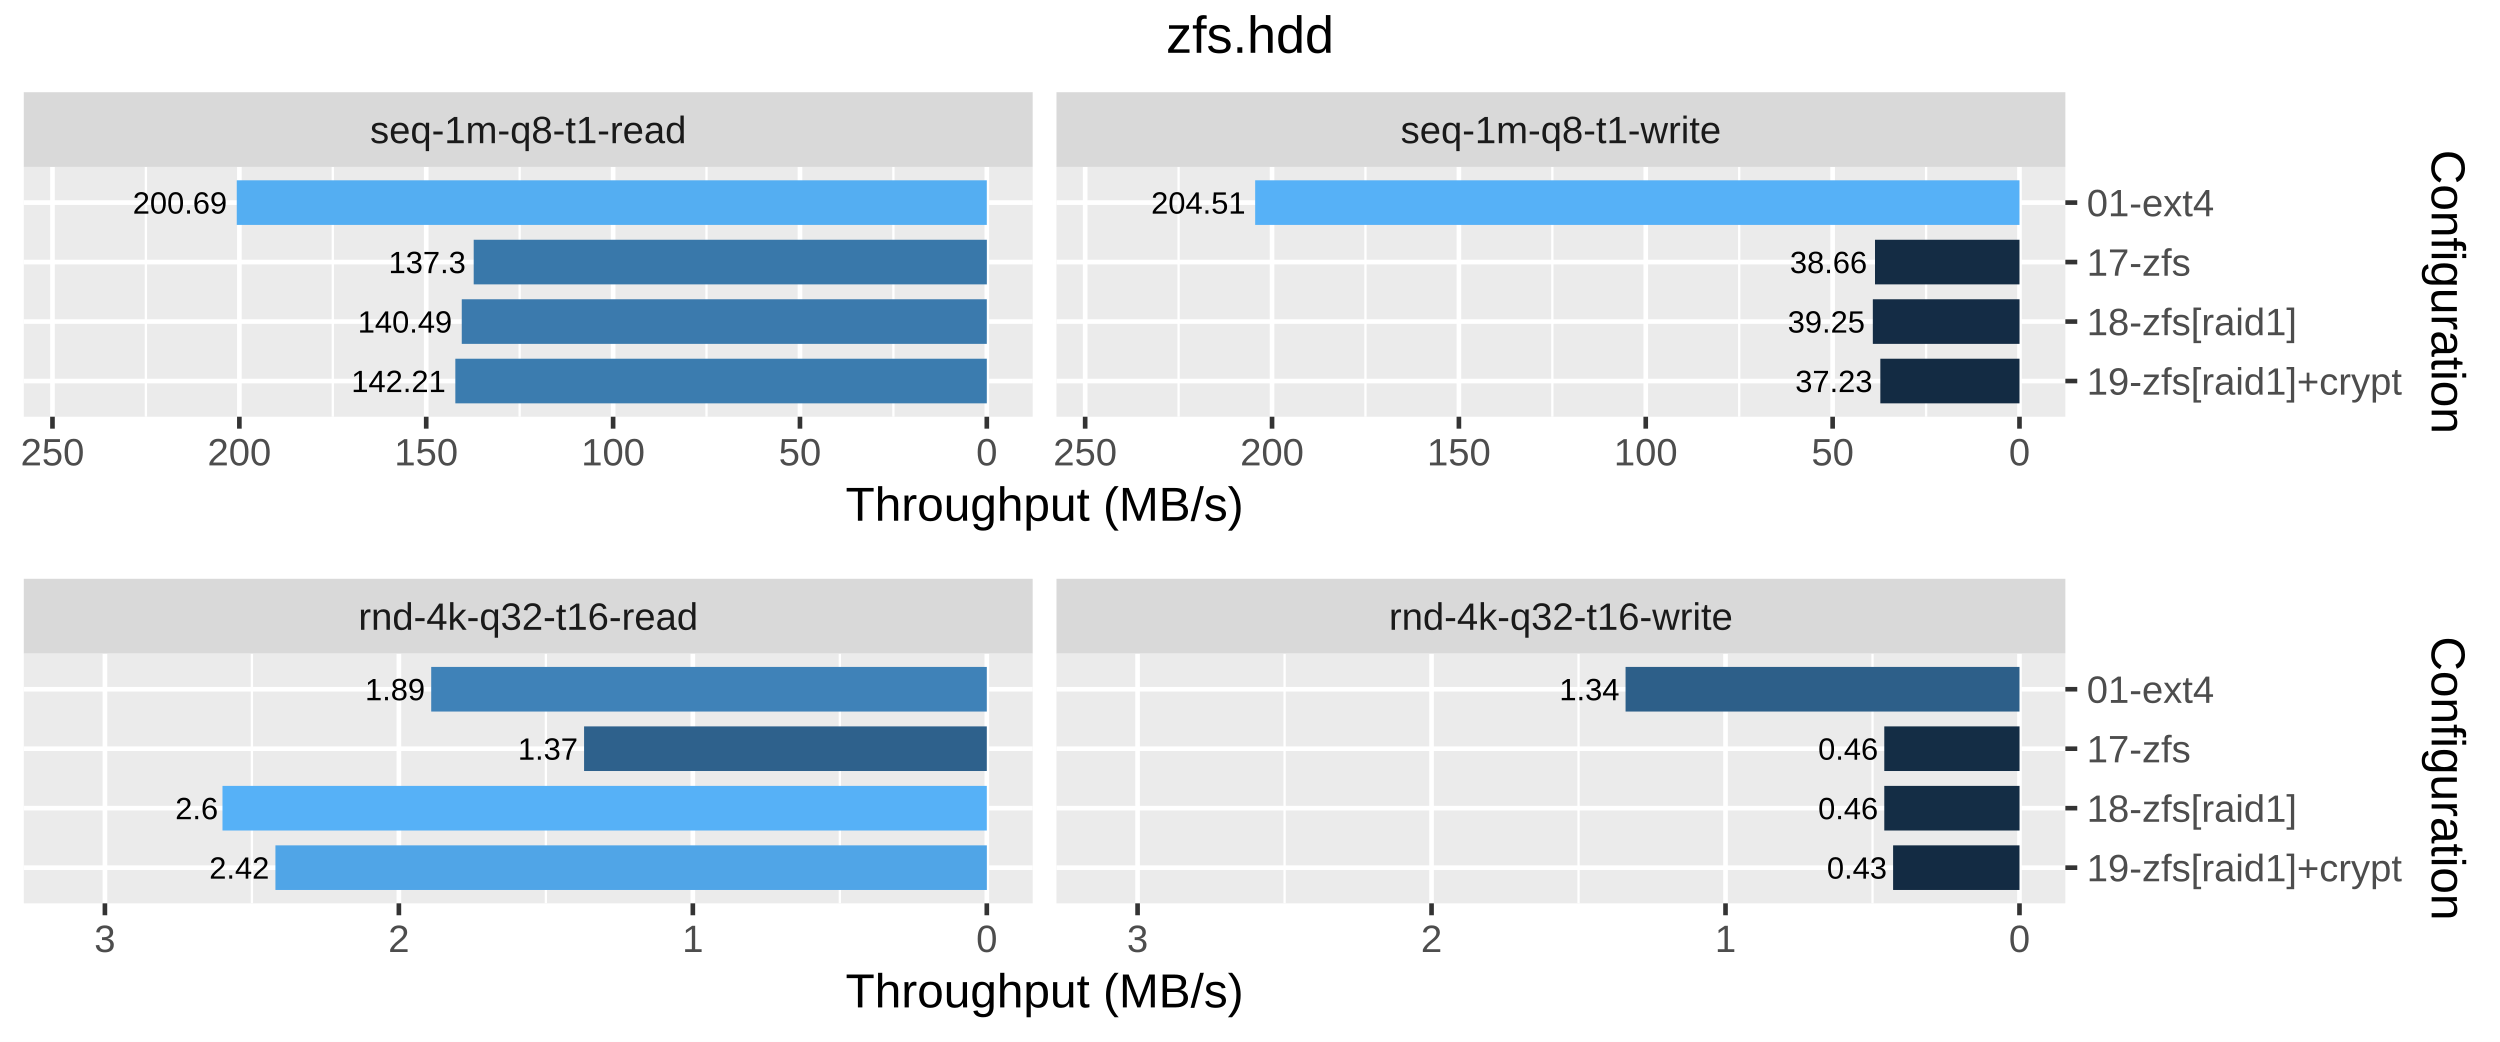
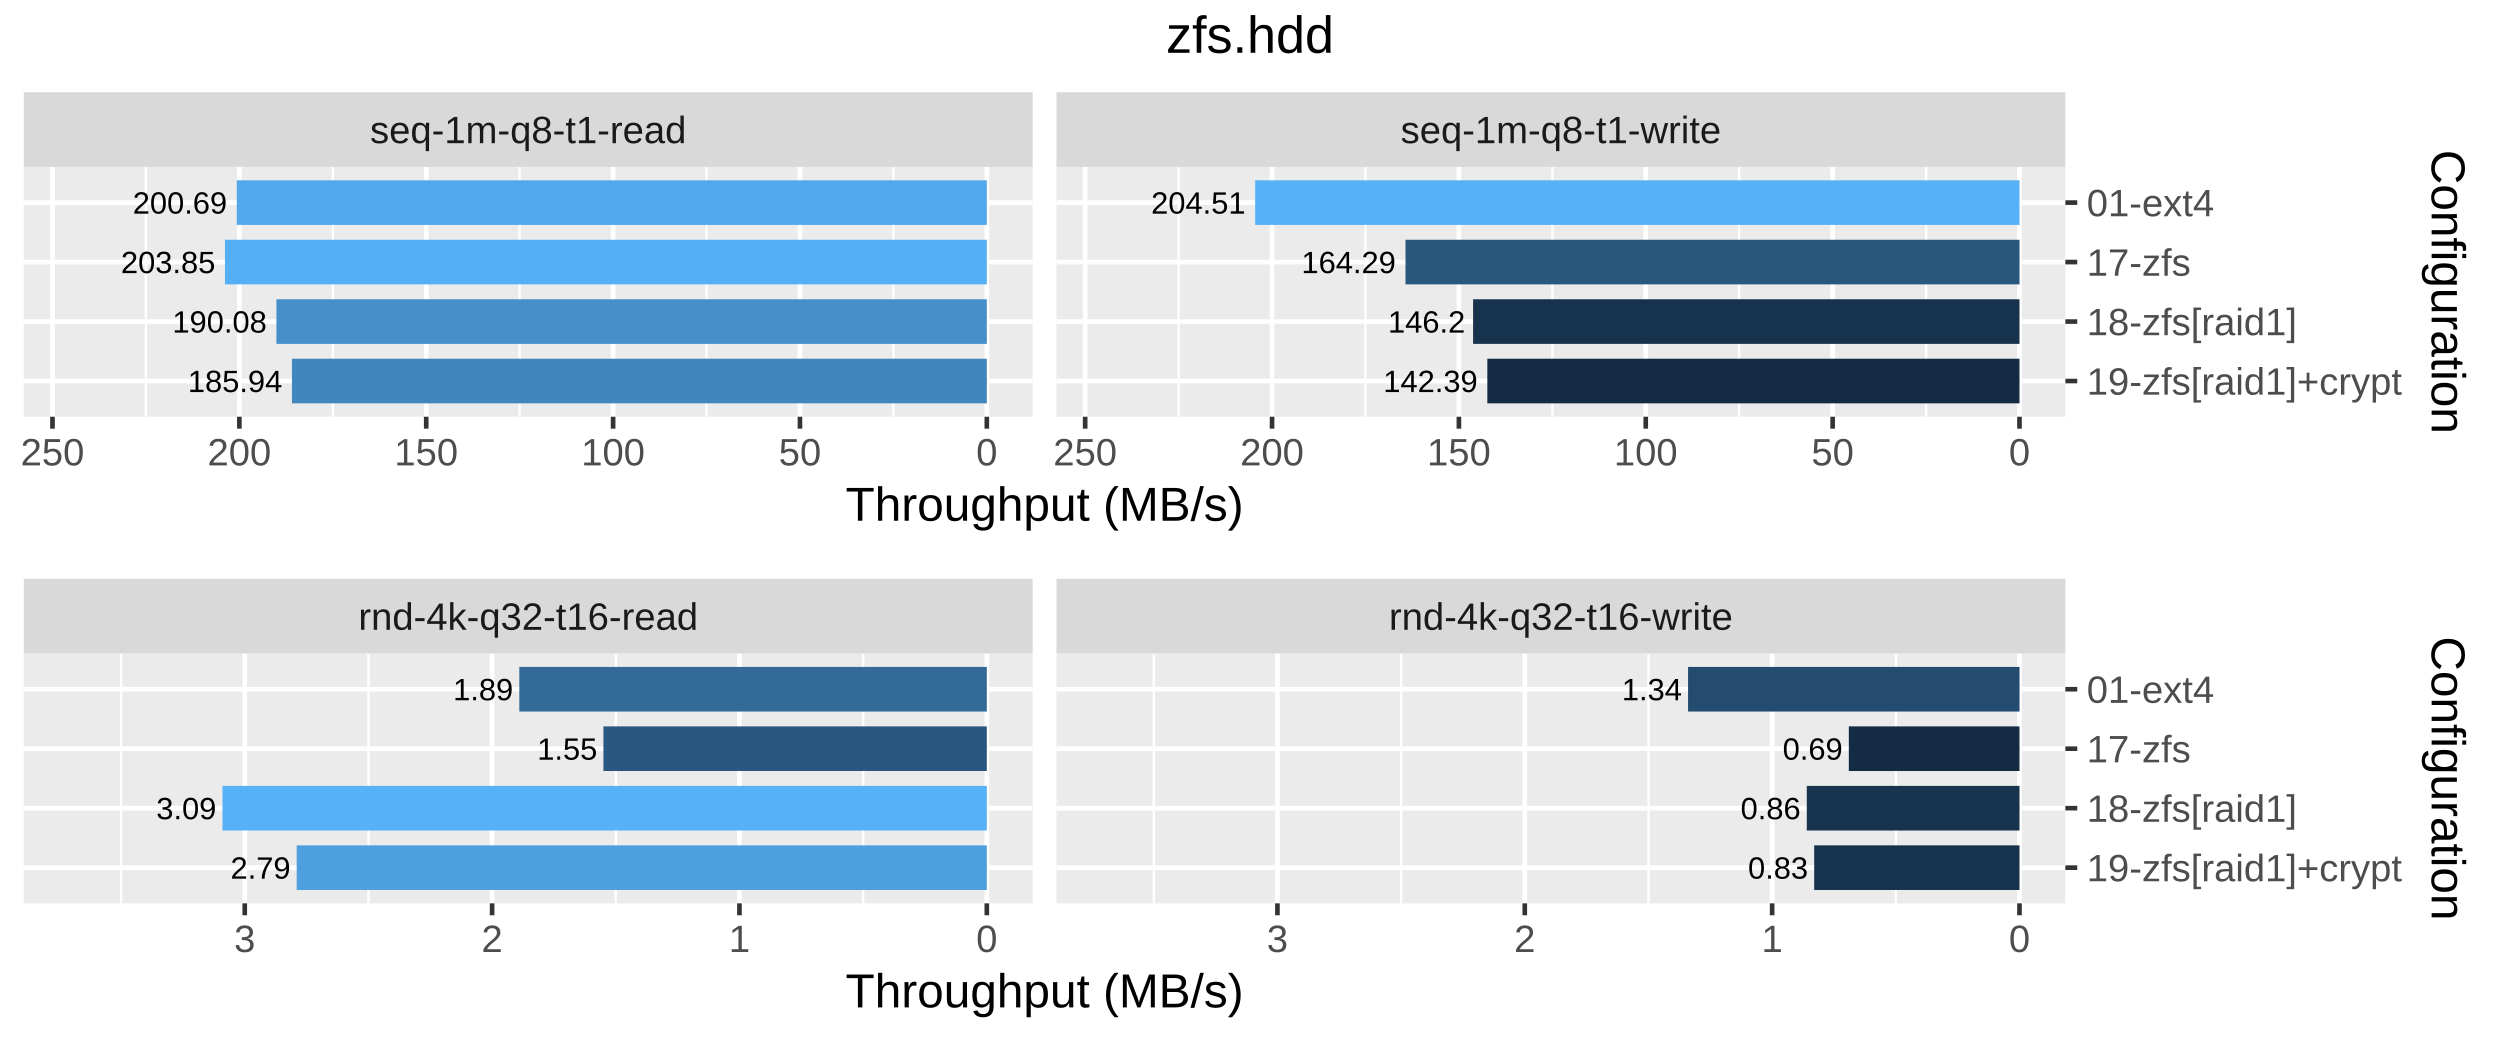
<svg xmlns="http://www.w3.org/2000/svg" class="svglite" width="576.00pt" height="240.00pt" viewBox="0 0 576.00 240.00">
  <defs>
    <style type="text/css">
    .svglite line, .svglite polyline, .svglite polygon, .svglite path, .svglite rect, .svglite circle {
      fill: none;
      stroke: #000000;
      stroke-linecap: round;
      stroke-linejoin: round;
      stroke-miterlimit: 10.00;
    }
    .svglite text {
      white-space: pre;
    }
  </style>
  </defs>
  <rect width="100%" height="100%" style="stroke: none; fill: #FFFFFF;" />
  <defs>
    <clipPath id="cpMC4wMHw1NzYuMDB8MC4wMHwyNDAuMDA=">
      <rect x="0.00" y="0.00" width="576.00" height="240.00" />
    </clipPath>
  </defs>
  <g clip-path="url(#cpMC4wMHw1NzYuMDB8MC4wMHwyNDAuMDA=)">
</g>
  <defs>
    <clipPath id="cpMC4wMHw1NzYuMDB8MTUuNzd8MTI3Ljg4">
      <rect x="0.00" y="15.77" width="576.00" height="112.12" />
    </clipPath>
  </defs>
  <g clip-path="url(#cpMC4wMHw1NzYuMDB8MTUuNzd8MTI3Ljg4)">
    <rect x="0.00" y="15.77" width="576.00" height="112.12" style="stroke-width: 1.07; stroke: #FFFFFF; fill: #FFFFFF;" />
  </g>
  <g clip-path="url(#cpMC4wMHw1NzYuMDB8MC4wMHwyNDAuMDA=)">
</g>
  <defs>
    <clipPath id="cpNS40OHwyMzcuOTN8MzguNDZ8OTYuMDI=">
      <rect x="5.48" y="38.46" width="232.45" height="57.56" />
    </clipPath>
  </defs>
  <g clip-path="url(#cpNS40OHwyMzcuOTN8MzguNDZ8OTYuMDI=)">
    <rect x="5.48" y="38.46" width="232.45" height="57.56" style="stroke-width: 1.07; stroke: none; fill: #EBEBEB;" />
    <polyline points="205.84,96.02 205.84,38.46 " style="stroke-width: 0.53; stroke: #FFFFFF; stroke-linecap: butt;" />
    <polyline points="162.78,96.02 162.78,38.46 " style="stroke-width: 0.53; stroke: #FFFFFF; stroke-linecap: butt;" />
    <polyline points="119.73,96.02 119.73,38.46 " style="stroke-width: 0.53; stroke: #FFFFFF; stroke-linecap: butt;" />
    <polyline points="76.68,96.02 76.68,38.46 " style="stroke-width: 0.53; stroke: #FFFFFF; stroke-linecap: butt;" />
    <polyline points="33.62,96.02 33.62,38.46 " style="stroke-width: 0.53; stroke: #FFFFFF; stroke-linecap: butt;" />
    <polyline points="5.48,87.79 237.93,87.79 " style="stroke-width: 1.07; stroke: #FFFFFF; stroke-linecap: butt;" />
    <polyline points="5.48,74.09 237.93,74.09 " style="stroke-width: 1.07; stroke: #FFFFFF; stroke-linecap: butt;" />
    <polyline points="5.48,60.38 237.93,60.38 " style="stroke-width: 1.07; stroke: #FFFFFF; stroke-linecap: butt;" />
    <polyline points="5.48,46.68 237.93,46.68 " style="stroke-width: 1.07; stroke: #FFFFFF; stroke-linecap: butt;" />
    <polyline points="227.36,96.02 227.36,38.46 " style="stroke-width: 1.07; stroke: #FFFFFF; stroke-linecap: butt;" />
    <polyline points="184.31,96.02 184.31,38.46 " style="stroke-width: 1.07; stroke: #FFFFFF; stroke-linecap: butt;" />
    <polyline points="141.26,96.02 141.26,38.46 " style="stroke-width: 1.07; stroke: #FFFFFF; stroke-linecap: butt;" />
    <polyline points="98.20,96.02 98.20,38.46 " style="stroke-width: 1.07; stroke: #FFFFFF; stroke-linecap: butt;" />
    <polyline points="55.15,96.02 55.15,38.46 " style="stroke-width: 1.07; stroke: #FFFFFF; stroke-linecap: butt;" />
    <polyline points="12.09,96.02 12.09,38.46 " style="stroke-width: 1.07; stroke: #FFFFFF; stroke-linecap: butt;" />
-     <rect x="54.55" y="41.54" width="172.81" height="10.28" style="stroke-width: 1.07; stroke: none; stroke-linecap: butt; stroke-linejoin: miter; fill: #54AEF2;" />
-     <rect x="109.14" y="55.24" width="118.23" height="10.28" style="stroke-width: 1.07; stroke: none; stroke-linecap: butt; stroke-linejoin: miter; fill: #3978AA;" />
-     <rect x="106.39" y="68.95" width="120.97" height="10.28" style="stroke-width: 1.07; stroke: none; stroke-linecap: butt; stroke-linejoin: miter; fill: #3B7AAD;" />
-     <rect x="104.91" y="82.65" width="122.45" height="10.28" style="stroke-width: 1.07; stroke: none; stroke-linecap: butt; stroke-linejoin: miter; fill: #3B7CAF;" />
+     <rect x="54.55" y="41.54" width="172.81" height="10.28" style="stroke-width: 1.07; stroke: none; stroke-linecap: butt; stroke-linejoin: miter; fill: #52A8EB;" />
+     <rect x="51.83" y="55.24" width="175.53" height="10.28" style="stroke-width: 1.07; stroke: none; stroke-linecap: butt; stroke-linejoin: miter; fill: #55AFF5;" />
+     <rect x="63.69" y="68.95" width="163.67" height="10.28" style="stroke-width: 1.07; stroke: none; stroke-linecap: butt; stroke-linejoin: miter; fill: #458FCA;" />
+     <rect x="67.26" y="82.65" width="160.11" height="10.28" style="stroke-width: 1.07; stroke: none; stroke-linecap: butt; stroke-linejoin: miter; fill: #4186BD;" />
    <text x="52.33" y="49.22" text-anchor="end" style="font-size: 7.11px; font-family: &quot;Liberation Sans&quot;;" textLength="22.25px" lengthAdjust="spacingAndGlyphs">200.69</text>
-     <text x="107.32" y="62.93" text-anchor="end" style="font-size: 7.11px; font-family: &quot;Liberation Sans&quot;;" textLength="18.18px" lengthAdjust="spacingAndGlyphs">137.3</text>
-     <text x="104.17" y="76.63" text-anchor="end" style="font-size: 7.11px; font-family: &quot;Liberation Sans&quot;;" textLength="22.25px" lengthAdjust="spacingAndGlyphs">140.49</text>
-     <text x="102.69" y="90.33" text-anchor="end" style="font-size: 7.11px; font-family: &quot;Liberation Sans&quot;;" textLength="22.25px" lengthAdjust="spacingAndGlyphs">142.21</text>
+     <text x="49.61" y="62.93" text-anchor="end" style="font-size: 7.11px; font-family: &quot;Liberation Sans&quot;;" textLength="22.25px" lengthAdjust="spacingAndGlyphs">203.85</text>
+     <text x="61.47" y="76.63" text-anchor="end" style="font-size: 7.11px; font-family: &quot;Liberation Sans&quot;;" textLength="22.25px" lengthAdjust="spacingAndGlyphs">190.08</text>
+     <text x="65.03" y="90.33" text-anchor="end" style="font-size: 7.11px; font-family: &quot;Liberation Sans&quot;;" textLength="22.25px" lengthAdjust="spacingAndGlyphs">185.94</text>
  </g>
  <g clip-path="url(#cpMC4wMHw1NzYuMDB8MC4wMHwyNDAuMDA=)">
</g>
  <defs>
    <clipPath id="cpMjQzLjQxfDQ3NS44NnwzOC40Nnw5Ni4wMg==">
      <rect x="243.41" y="38.46" width="232.45" height="57.56" />
    </clipPath>
  </defs>
  <g clip-path="url(#cpMjQzLjQxfDQ3NS44NnwzOC40Nnw5Ni4wMg==)">
    <rect x="243.41" y="38.46" width="232.45" height="57.56" style="stroke-width: 1.07; stroke: none; fill: #EBEBEB;" />
    <polyline points="443.77,96.02 443.77,38.46 " style="stroke-width: 0.53; stroke: #FFFFFF; stroke-linecap: butt;" />
    <polyline points="400.71,96.02 400.71,38.46 " style="stroke-width: 0.53; stroke: #FFFFFF; stroke-linecap: butt;" />
    <polyline points="357.66,96.02 357.66,38.46 " style="stroke-width: 0.53; stroke: #FFFFFF; stroke-linecap: butt;" />
    <polyline points="314.60,96.02 314.60,38.46 " style="stroke-width: 0.53; stroke: #FFFFFF; stroke-linecap: butt;" />
    <polyline points="271.55,96.02 271.55,38.46 " style="stroke-width: 0.53; stroke: #FFFFFF; stroke-linecap: butt;" />
    <polyline points="243.41,87.79 475.86,87.79 " style="stroke-width: 1.07; stroke: #FFFFFF; stroke-linecap: butt;" />
    <polyline points="243.41,74.09 475.86,74.09 " style="stroke-width: 1.07; stroke: #FFFFFF; stroke-linecap: butt;" />
    <polyline points="243.41,60.38 475.86,60.38 " style="stroke-width: 1.07; stroke: #FFFFFF; stroke-linecap: butt;" />
    <polyline points="243.41,46.68 475.86,46.68 " style="stroke-width: 1.07; stroke: #FFFFFF; stroke-linecap: butt;" />
    <polyline points="465.29,96.02 465.29,38.46 " style="stroke-width: 1.07; stroke: #FFFFFF; stroke-linecap: butt;" />
    <polyline points="422.24,96.02 422.24,38.46 " style="stroke-width: 1.07; stroke: #FFFFFF; stroke-linecap: butt;" />
    <polyline points="379.18,96.02 379.18,38.46 " style="stroke-width: 1.07; stroke: #FFFFFF; stroke-linecap: butt;" />
    <polyline points="336.13,96.02 336.13,38.46 " style="stroke-width: 1.07; stroke: #FFFFFF; stroke-linecap: butt;" />
    <polyline points="293.08,96.02 293.08,38.46 " style="stroke-width: 1.07; stroke: #FFFFFF; stroke-linecap: butt;" />
    <polyline points="250.02,96.02 250.02,38.46 " style="stroke-width: 1.07; stroke: #FFFFFF; stroke-linecap: butt;" />
    <rect x="289.19" y="41.54" width="176.10" height="10.28" style="stroke-width: 1.07; stroke: none; stroke-linecap: butt; stroke-linejoin: miter; fill: #56B1F7;" />
-     <rect x="432.00" y="55.24" width="33.29" height="10.28" style="stroke-width: 1.07; stroke: none; stroke-linecap: butt; stroke-linejoin: miter; fill: #142C44;" />
-     <rect x="431.50" y="68.95" width="33.80" height="10.28" style="stroke-width: 1.07; stroke: none; stroke-linecap: butt; stroke-linejoin: miter; fill: #142C45;" />
-     <rect x="433.23" y="82.65" width="32.06" height="10.28" style="stroke-width: 1.07; stroke: none; stroke-linecap: butt; stroke-linejoin: miter; fill: #132B43;" />
+     <rect x="323.83" y="55.24" width="141.47" height="10.28" style="stroke-width: 1.07; stroke: none; stroke-linecap: butt; stroke-linejoin: miter; fill: #29577E;" />
+     <rect x="339.40" y="68.95" width="125.89" height="10.28" style="stroke-width: 1.07; stroke: none; stroke-linecap: butt; stroke-linejoin: miter; fill: #17324D;" />
+     <rect x="342.68" y="82.65" width="122.61" height="10.28" style="stroke-width: 1.07; stroke: none; stroke-linecap: butt; stroke-linejoin: miter; fill: #132B43;" />
    <text x="286.97" y="49.22" text-anchor="end" style="font-size: 7.11px; font-family: &quot;Liberation Sans&quot;;" textLength="22.25px" lengthAdjust="spacingAndGlyphs">204.51</text>
-     <text x="430.19" y="62.93" text-anchor="end" style="font-size: 7.11px; font-family: &quot;Liberation Sans&quot;;" textLength="18.18px" lengthAdjust="spacingAndGlyphs">38.66</text>
-     <text x="429.68" y="76.63" text-anchor="end" style="font-size: 7.11px; font-family: &quot;Liberation Sans&quot;;" textLength="18.18px" lengthAdjust="spacingAndGlyphs">39.25</text>
-     <text x="431.42" y="90.33" text-anchor="end" style="font-size: 7.11px; font-family: &quot;Liberation Sans&quot;;" textLength="18.18px" lengthAdjust="spacingAndGlyphs">37.23</text>
+     <text x="321.60" y="62.93" text-anchor="end" style="font-size: 7.11px; font-family: &quot;Liberation Sans&quot;;" textLength="22.25px" lengthAdjust="spacingAndGlyphs">164.29</text>
+     <text x="337.59" y="76.63" text-anchor="end" style="font-size: 7.11px; font-family: &quot;Liberation Sans&quot;;" textLength="18.18px" lengthAdjust="spacingAndGlyphs">146.2</text>
+     <text x="340.46" y="90.33" text-anchor="end" style="font-size: 7.11px; font-family: &quot;Liberation Sans&quot;;" textLength="22.25px" lengthAdjust="spacingAndGlyphs">142.39</text>
  </g>
  <g clip-path="url(#cpMC4wMHw1NzYuMDB8MC4wMHwyNDAuMDA=)">
</g>
  <defs>
    <clipPath id="cpNS40OHwyMzcuOTN8MjEuMjV8MzguNDY=">
      <rect x="5.48" y="21.25" width="232.45" height="17.21" />
    </clipPath>
  </defs>
  <g clip-path="url(#cpNS40OHwyMzcuOTN8MjEuMjV8MzguNDY=)">
    <rect x="5.48" y="21.25" width="232.45" height="17.21" style="stroke-width: 1.07; stroke: none; fill: #D9D9D9;" />
    <text x="121.70" y="32.99" text-anchor="middle" style="font-size: 8.80px;fill: #1A1A1A; font-family: &quot;Liberation Sans&quot;;" textLength="76.74px" lengthAdjust="spacingAndGlyphs">seq-1m-q8-t1-read</text>
  </g>
  <g clip-path="url(#cpMC4wMHw1NzYuMDB8MC4wMHwyNDAuMDA=)">
</g>
  <defs>
    <clipPath id="cpMjQzLjQxfDQ3NS44NnwyMS4yNXwzOC40Ng==">
      <rect x="243.41" y="21.25" width="232.45" height="17.21" />
    </clipPath>
  </defs>
  <g clip-path="url(#cpMjQzLjQxfDQ3NS44NnwyMS4yNXwzOC40Ng==)">
    <rect x="243.41" y="21.25" width="232.45" height="17.21" style="stroke-width: 1.07; stroke: none; fill: #D9D9D9;" />
    <text x="359.63" y="32.99" text-anchor="middle" style="font-size: 8.80px;fill: #1A1A1A; font-family: &quot;Liberation Sans&quot;;" textLength="78.75px" lengthAdjust="spacingAndGlyphs">seq-1m-q8-t1-write</text>
  </g>
  <g clip-path="url(#cpMC4wMHw1NzYuMDB8MC4wMHwyNDAuMDA=)">
    <polyline points="227.36,98.76 227.36,96.02 " style="stroke-width: 1.07; stroke: #333333; stroke-linecap: butt;" />
    <polyline points="184.31,98.76 184.31,96.02 " style="stroke-width: 1.07; stroke: #333333; stroke-linecap: butt;" />
    <polyline points="141.26,98.76 141.26,96.02 " style="stroke-width: 1.07; stroke: #333333; stroke-linecap: butt;" />
    <polyline points="98.20,98.76 98.20,96.02 " style="stroke-width: 1.07; stroke: #333333; stroke-linecap: butt;" />
    <polyline points="55.15,98.76 55.15,96.02 " style="stroke-width: 1.07; stroke: #333333; stroke-linecap: butt;" />
    <polyline points="12.09,98.76 12.09,96.02 " style="stroke-width: 1.07; stroke: #333333; stroke-linecap: butt;" />
    <text x="227.36" y="107.23" text-anchor="middle" style="font-size: 8.80px;fill: #4D4D4D; font-family: &quot;Liberation Sans&quot;;" textLength="5.03px" lengthAdjust="spacingAndGlyphs">0</text>
    <text x="184.31" y="107.23" text-anchor="middle" style="font-size: 8.80px;fill: #4D4D4D; font-family: &quot;Liberation Sans&quot;;" textLength="10.07px" lengthAdjust="spacingAndGlyphs">50</text>
    <text x="141.26" y="107.23" text-anchor="middle" style="font-size: 8.80px;fill: #4D4D4D; font-family: &quot;Liberation Sans&quot;;" textLength="15.10px" lengthAdjust="spacingAndGlyphs">100</text>
    <text x="98.20" y="107.23" text-anchor="middle" style="font-size: 8.80px;fill: #4D4D4D; font-family: &quot;Liberation Sans&quot;;" textLength="15.10px" lengthAdjust="spacingAndGlyphs">150</text>
    <text x="55.15" y="107.23" text-anchor="middle" style="font-size: 8.80px;fill: #4D4D4D; font-family: &quot;Liberation Sans&quot;;" textLength="15.10px" lengthAdjust="spacingAndGlyphs">200</text>
    <text x="12.09" y="107.23" text-anchor="middle" style="font-size: 8.80px;fill: #4D4D4D; font-family: &quot;Liberation Sans&quot;;" textLength="15.10px" lengthAdjust="spacingAndGlyphs">250</text>
    <polyline points="465.29,98.76 465.29,96.02 " style="stroke-width: 1.07; stroke: #333333; stroke-linecap: butt;" />
    <polyline points="422.24,98.76 422.24,96.02 " style="stroke-width: 1.07; stroke: #333333; stroke-linecap: butt;" />
    <polyline points="379.18,98.76 379.18,96.02 " style="stroke-width: 1.07; stroke: #333333; stroke-linecap: butt;" />
    <polyline points="336.13,98.76 336.13,96.02 " style="stroke-width: 1.07; stroke: #333333; stroke-linecap: butt;" />
    <polyline points="293.08,98.76 293.08,96.02 " style="stroke-width: 1.07; stroke: #333333; stroke-linecap: butt;" />
    <polyline points="250.02,98.76 250.02,96.02 " style="stroke-width: 1.07; stroke: #333333; stroke-linecap: butt;" />
    <text x="465.29" y="107.23" text-anchor="middle" style="font-size: 8.80px;fill: #4D4D4D; font-family: &quot;Liberation Sans&quot;;" textLength="5.03px" lengthAdjust="spacingAndGlyphs">0</text>
    <text x="422.24" y="107.23" text-anchor="middle" style="font-size: 8.80px;fill: #4D4D4D; font-family: &quot;Liberation Sans&quot;;" textLength="10.07px" lengthAdjust="spacingAndGlyphs">50</text>
    <text x="379.18" y="107.23" text-anchor="middle" style="font-size: 8.80px;fill: #4D4D4D; font-family: &quot;Liberation Sans&quot;;" textLength="15.10px" lengthAdjust="spacingAndGlyphs">100</text>
    <text x="336.13" y="107.23" text-anchor="middle" style="font-size: 8.80px;fill: #4D4D4D; font-family: &quot;Liberation Sans&quot;;" textLength="15.10px" lengthAdjust="spacingAndGlyphs">150</text>
    <text x="293.08" y="107.23" text-anchor="middle" style="font-size: 8.80px;fill: #4D4D4D; font-family: &quot;Liberation Sans&quot;;" textLength="15.10px" lengthAdjust="spacingAndGlyphs">200</text>
    <text x="250.02" y="107.23" text-anchor="middle" style="font-size: 8.80px;fill: #4D4D4D; font-family: &quot;Liberation Sans&quot;;" textLength="15.10px" lengthAdjust="spacingAndGlyphs">250</text>
    <polyline points="475.86,87.79 478.60,87.79 " style="stroke-width: 1.07; stroke: #333333; stroke-linecap: butt;" />
    <polyline points="475.86,74.09 478.60,74.09 " style="stroke-width: 1.07; stroke: #333333; stroke-linecap: butt;" />
    <polyline points="475.86,60.38 478.60,60.38 " style="stroke-width: 1.07; stroke: #333333; stroke-linecap: butt;" />
    <polyline points="475.86,46.68 478.60,46.68 " style="stroke-width: 1.07; stroke: #333333; stroke-linecap: butt;" />
    <text x="480.79" y="90.94" style="font-size: 8.80px;fill: #4D4D4D; font-family: &quot;Liberation Sans&quot;;" textLength="77.28px" lengthAdjust="spacingAndGlyphs">19-zfs[raid1]+crypt</text>
    <text x="480.79" y="77.23" style="font-size: 8.80px;fill: #4D4D4D; font-family: &quot;Liberation Sans&quot;;" textLength="51.33px" lengthAdjust="spacingAndGlyphs">18-zfs[raid1]</text>
    <text x="480.79" y="63.53" style="font-size: 8.80px;fill: #4D4D4D; font-family: &quot;Liberation Sans&quot;;" textLength="24.26px" lengthAdjust="spacingAndGlyphs">17-zfs</text>
    <text x="480.79" y="49.82" style="font-size: 8.80px;fill: #4D4D4D; font-family: &quot;Liberation Sans&quot;;" textLength="30.72px" lengthAdjust="spacingAndGlyphs">01-ext4</text>
    <text x="240.67" y="119.98" text-anchor="middle" style="font-size: 11.00px; font-family: &quot;Liberation Sans&quot;;" textLength="97.95px" lengthAdjust="spacingAndGlyphs">Throughput (MB/s)</text>
    <text transform="translate(560.25,67.24) rotate(90)" text-anchor="middle" style="font-size: 11.00px; font-family: &quot;Liberation Sans&quot;;" textLength="71.57px" lengthAdjust="spacingAndGlyphs">Configuration</text>
  </g>
  <defs>
    <clipPath id="cpMC4wMHw1NzYuMDB8MTI3Ljg4fDI0MC4wMA==">
      <rect x="0.00" y="127.88" width="576.00" height="112.12" />
    </clipPath>
  </defs>
  <g clip-path="url(#cpMC4wMHw1NzYuMDB8MTI3Ljg4fDI0MC4wMA==)">
    <rect x="0.00" y="127.88" width="576.00" height="112.12" style="stroke-width: 1.07; stroke: #FFFFFF; fill: #FFFFFF;" />
  </g>
  <g clip-path="url(#cpMC4wMHw1NzYuMDB8MC4wMHwyNDAuMDA=)">
</g>
  <defs>
    <clipPath id="cpNS40OHwyMzcuOTN8MTUwLjU3fDIwOC4xMw==">
      <rect x="5.48" y="150.57" width="232.45" height="57.56" />
    </clipPath>
  </defs>
  <g clip-path="url(#cpNS40OHwyMzcuOTN8MTUwLjU3fDIwOC4xMw==)">
    <rect x="5.48" y="150.57" width="232.45" height="57.56" style="stroke-width: 1.07; stroke: none; fill: #EBEBEB;" />
-     <polyline points="193.50,208.13 193.50,150.57 " style="stroke-width: 0.53; stroke: #FFFFFF; stroke-linecap: butt;" />
-     <polyline points="125.77,208.13 125.77,150.57 " style="stroke-width: 0.53; stroke: #FFFFFF; stroke-linecap: butt;" />
-     <polyline points="58.04,208.13 58.04,150.57 " style="stroke-width: 0.53; stroke: #FFFFFF; stroke-linecap: butt;" />
+     <polyline points="198.87,208.13 198.87,150.57 " style="stroke-width: 0.53; stroke: #FFFFFF; stroke-linecap: butt;" />
+     <polyline points="141.88,208.13 141.88,150.57 " style="stroke-width: 0.53; stroke: #FFFFFF; stroke-linecap: butt;" />
+     <polyline points="84.89,208.13 84.89,150.57 " style="stroke-width: 0.53; stroke: #FFFFFF; stroke-linecap: butt;" />
+     <polyline points="27.90,208.13 27.90,150.57 " style="stroke-width: 0.53; stroke: #FFFFFF; stroke-linecap: butt;" />
    <polyline points="5.48,199.91 237.93,199.91 " style="stroke-width: 1.07; stroke: #FFFFFF; stroke-linecap: butt;" />
    <polyline points="5.48,186.20 237.93,186.20 " style="stroke-width: 1.07; stroke: #FFFFFF; stroke-linecap: butt;" />
    <polyline points="5.48,172.50 237.93,172.50 " style="stroke-width: 1.07; stroke: #FFFFFF; stroke-linecap: butt;" />
    <polyline points="5.48,158.80 237.93,158.80 " style="stroke-width: 1.07; stroke: #FFFFFF; stroke-linecap: butt;" />
    <polyline points="227.36,208.13 227.36,150.57 " style="stroke-width: 1.07; stroke: #FFFFFF; stroke-linecap: butt;" />
-     <polyline points="159.63,208.13 159.63,150.57 " style="stroke-width: 1.07; stroke: #FFFFFF; stroke-linecap: butt;" />
-     <polyline points="91.90,208.13 91.90,150.57 " style="stroke-width: 1.07; stroke: #FFFFFF; stroke-linecap: butt;" />
-     <polyline points="24.17,208.13 24.17,150.57 " style="stroke-width: 1.07; stroke: #FFFFFF; stroke-linecap: butt;" />
-     <rect x="99.35" y="153.66" width="128.01" height="10.28" style="stroke-width: 1.07; stroke: none; stroke-linecap: butt; stroke-linejoin: miter; fill: #3F82B8;" />
-     <rect x="134.57" y="167.36" width="92.79" height="10.28" style="stroke-width: 1.07; stroke: none; stroke-linecap: butt; stroke-linejoin: miter; fill: #2E618C;" />
+     <polyline points="170.37,208.13 170.37,150.57 " style="stroke-width: 1.07; stroke: #FFFFFF; stroke-linecap: butt;" />
+     <polyline points="113.38,208.13 113.38,150.57 " style="stroke-width: 1.07; stroke: #FFFFFF; stroke-linecap: butt;" />
+     <polyline points="56.39,208.13 56.39,150.57 " style="stroke-width: 1.07; stroke: #FFFFFF; stroke-linecap: butt;" />
+     <rect x="119.65" y="153.66" width="107.71" height="10.28" style="stroke-width: 1.07; stroke: none; stroke-linecap: butt; stroke-linejoin: miter; fill: #336A98;" />
+     <rect x="139.03" y="167.36" width="88.33" height="10.28" style="stroke-width: 1.07; stroke: none; stroke-linecap: butt; stroke-linejoin: miter; fill: #29577F;" />
    <rect x="51.26" y="181.07" width="176.10" height="10.28" style="stroke-width: 1.07; stroke: none; stroke-linecap: butt; stroke-linejoin: miter; fill: #56B1F7;" />
-     <rect x="63.46" y="194.77" width="163.91" height="10.28" style="stroke-width: 1.07; stroke: none; stroke-linecap: butt; stroke-linejoin: miter; fill: #50A5E7;" />
-     <text x="97.94" y="161.34" text-anchor="end" style="font-size: 7.11px; font-family: &quot;Liberation Sans&quot;;" textLength="14.11px" lengthAdjust="spacingAndGlyphs">1.89</text>
-     <text x="133.16" y="175.04" text-anchor="end" style="font-size: 7.11px; font-family: &quot;Liberation Sans&quot;;" textLength="14.11px" lengthAdjust="spacingAndGlyphs">1.37</text>
-     <text x="50.26" y="188.75" text-anchor="end" style="font-size: 7.11px; font-family: &quot;Liberation Sans&quot;;" textLength="10.04px" lengthAdjust="spacingAndGlyphs">2.6</text>
-     <text x="62.05" y="202.45" text-anchor="end" style="font-size: 7.11px; font-family: &quot;Liberation Sans&quot;;" textLength="14.11px" lengthAdjust="spacingAndGlyphs">2.42</text>
+     <rect x="68.36" y="194.77" width="159.00" height="10.28" style="stroke-width: 1.07; stroke: none; stroke-linecap: butt; stroke-linejoin: miter; fill: #4D9FDE;" />
+     <text x="118.24" y="161.34" text-anchor="end" style="font-size: 7.11px; font-family: &quot;Liberation Sans&quot;;" textLength="14.11px" lengthAdjust="spacingAndGlyphs">1.89</text>
+     <text x="137.62" y="175.04" text-anchor="end" style="font-size: 7.11px; font-family: &quot;Liberation Sans&quot;;" textLength="14.11px" lengthAdjust="spacingAndGlyphs">1.55</text>
+     <text x="49.85" y="188.75" text-anchor="end" style="font-size: 7.11px; font-family: &quot;Liberation Sans&quot;;" textLength="14.11px" lengthAdjust="spacingAndGlyphs">3.09</text>
+     <text x="66.95" y="202.45" text-anchor="end" style="font-size: 7.11px; font-family: &quot;Liberation Sans&quot;;" textLength="14.11px" lengthAdjust="spacingAndGlyphs">2.79</text>
  </g>
  <g clip-path="url(#cpMC4wMHw1NzYuMDB8MC4wMHwyNDAuMDA=)">
</g>
  <defs>
    <clipPath id="cpMjQzLjQxfDQ3NS44NnwxNTAuNTd8MjA4LjEz">
      <rect x="243.41" y="150.57" width="232.45" height="57.56" />
    </clipPath>
  </defs>
  <g clip-path="url(#cpMjQzLjQxfDQ3NS44NnwxNTAuNTd8MjA4LjEz)">
    <rect x="243.41" y="150.57" width="232.45" height="57.56" style="stroke-width: 1.07; stroke: none; fill: #EBEBEB;" />
-     <polyline points="431.43,208.13 431.43,150.57 " style="stroke-width: 0.53; stroke: #FFFFFF; stroke-linecap: butt;" />
-     <polyline points="363.70,208.13 363.70,150.57 " style="stroke-width: 0.53; stroke: #FFFFFF; stroke-linecap: butt;" />
-     <polyline points="295.97,208.13 295.97,150.57 " style="stroke-width: 0.53; stroke: #FFFFFF; stroke-linecap: butt;" />
+     <polyline points="436.80,208.13 436.80,150.57 " style="stroke-width: 0.53; stroke: #FFFFFF; stroke-linecap: butt;" />
+     <polyline points="379.81,208.13 379.81,150.57 " style="stroke-width: 0.53; stroke: #FFFFFF; stroke-linecap: butt;" />
+     <polyline points="322.82,208.13 322.82,150.57 " style="stroke-width: 0.53; stroke: #FFFFFF; stroke-linecap: butt;" />
+     <polyline points="265.83,208.13 265.83,150.57 " style="stroke-width: 0.53; stroke: #FFFFFF; stroke-linecap: butt;" />
    <polyline points="243.41,199.91 475.86,199.91 " style="stroke-width: 1.07; stroke: #FFFFFF; stroke-linecap: butt;" />
    <polyline points="243.41,186.20 475.86,186.20 " style="stroke-width: 1.07; stroke: #FFFFFF; stroke-linecap: butt;" />
    <polyline points="243.41,172.50 475.86,172.50 " style="stroke-width: 1.07; stroke: #FFFFFF; stroke-linecap: butt;" />
    <polyline points="243.41,158.80 475.86,158.80 " style="stroke-width: 1.07; stroke: #FFFFFF; stroke-linecap: butt;" />
    <polyline points="465.29,208.13 465.29,150.57 " style="stroke-width: 1.07; stroke: #FFFFFF; stroke-linecap: butt;" />
-     <polyline points="397.56,208.13 397.56,150.57 " style="stroke-width: 1.07; stroke: #FFFFFF; stroke-linecap: butt;" />
-     <polyline points="329.83,208.13 329.83,150.57 " style="stroke-width: 1.07; stroke: #FFFFFF; stroke-linecap: butt;" />
-     <polyline points="262.10,208.13 262.10,150.57 " style="stroke-width: 1.07; stroke: #FFFFFF; stroke-linecap: butt;" />
-     <rect x="374.53" y="153.66" width="90.76" height="10.28" style="stroke-width: 1.07; stroke: none; stroke-linecap: butt; stroke-linejoin: miter; fill: #2D5F89;" />
-     <rect x="434.14" y="167.36" width="31.16" height="10.28" style="stroke-width: 1.07; stroke: none; stroke-linecap: butt; stroke-linejoin: miter; fill: #142D45;" />
-     <rect x="434.14" y="181.07" width="31.16" height="10.28" style="stroke-width: 1.07; stroke: none; stroke-linecap: butt; stroke-linejoin: miter; fill: #142D45;" />
-     <rect x="436.17" y="194.77" width="29.12" height="10.28" style="stroke-width: 1.07; stroke: none; stroke-linecap: butt; stroke-linejoin: miter; fill: #132B43;" />
-     <text x="373.12" y="161.34" text-anchor="end" style="font-size: 7.11px; font-family: &quot;Liberation Sans&quot;;" textLength="14.11px" lengthAdjust="spacingAndGlyphs">1.34</text>
-     <text x="432.73" y="175.04" text-anchor="end" style="font-size: 7.11px; font-family: &quot;Liberation Sans&quot;;" textLength="14.11px" lengthAdjust="spacingAndGlyphs">0.46</text>
-     <text x="432.73" y="188.75" text-anchor="end" style="font-size: 7.11px; font-family: &quot;Liberation Sans&quot;;" textLength="14.11px" lengthAdjust="spacingAndGlyphs">0.46</text>
-     <text x="434.76" y="202.45" text-anchor="end" style="font-size: 7.11px; font-family: &quot;Liberation Sans&quot;;" textLength="14.11px" lengthAdjust="spacingAndGlyphs">0.43</text>
+     <polyline points="408.30,208.13 408.30,150.57 " style="stroke-width: 1.07; stroke: #FFFFFF; stroke-linecap: butt;" />
+     <polyline points="351.31,208.13 351.31,150.57 " style="stroke-width: 1.07; stroke: #FFFFFF; stroke-linecap: butt;" />
+     <polyline points="294.32,208.13 294.32,150.57 " style="stroke-width: 1.07; stroke: #FFFFFF; stroke-linecap: butt;" />
+     <rect x="388.93" y="153.66" width="76.37" height="10.28" style="stroke-width: 1.07; stroke: none; stroke-linecap: butt; stroke-linejoin: miter; fill: #244C70;" />
+     <rect x="425.97" y="167.36" width="39.32" height="10.28" style="stroke-width: 1.07; stroke: none; stroke-linecap: butt; stroke-linejoin: miter; fill: #132B43;" />
+     <rect x="416.28" y="181.07" width="49.01" height="10.28" style="stroke-width: 1.07; stroke: none; stroke-linecap: butt; stroke-linejoin: miter; fill: #17334E;" />
+     <rect x="417.99" y="194.77" width="47.30" height="10.28" style="stroke-width: 1.07; stroke: none; stroke-linecap: butt; stroke-linejoin: miter; fill: #16324C;" />
+     <text x="387.51" y="161.34" text-anchor="end" style="font-size: 7.11px; font-family: &quot;Liberation Sans&quot;;" textLength="14.11px" lengthAdjust="spacingAndGlyphs">1.34</text>
+     <text x="424.56" y="175.04" text-anchor="end" style="font-size: 7.11px; font-family: &quot;Liberation Sans&quot;;" textLength="14.11px" lengthAdjust="spacingAndGlyphs">0.69</text>
+     <text x="414.87" y="188.75" text-anchor="end" style="font-size: 7.11px; font-family: &quot;Liberation Sans&quot;;" textLength="14.11px" lengthAdjust="spacingAndGlyphs">0.86</text>
+     <text x="416.58" y="202.45" text-anchor="end" style="font-size: 7.11px; font-family: &quot;Liberation Sans&quot;;" textLength="14.11px" lengthAdjust="spacingAndGlyphs">0.83</text>
  </g>
  <g clip-path="url(#cpMC4wMHw1NzYuMDB8MC4wMHwyNDAuMDA=)">
</g>
  <defs>
    <clipPath id="cpNS40OHwyMzcuOTN8MTMzLjM2fDE1MC41Nw==">
      <rect x="5.48" y="133.36" width="232.45" height="17.21" />
    </clipPath>
  </defs>
  <g clip-path="url(#cpNS40OHwyMzcuOTN8MTMzLjM2fDE1MC41Nw==)">
    <rect x="5.48" y="133.36" width="232.45" height="17.21" style="stroke-width: 1.07; stroke: none; fill: #D9D9D9;" />
    <text x="121.70" y="145.11" text-anchor="middle" style="font-size: 8.80px;fill: #1A1A1A; font-family: &quot;Liberation Sans&quot;;" textLength="83.17px" lengthAdjust="spacingAndGlyphs">rnd-4k-q32-t16-read</text>
  </g>
  <g clip-path="url(#cpMC4wMHw1NzYuMDB8MC4wMHwyNDAuMDA=)">
</g>
  <defs>
    <clipPath id="cpMjQzLjQxfDQ3NS44NnwxMzMuMzZ8MTUwLjU3">
      <rect x="243.41" y="133.36" width="232.45" height="17.21" />
    </clipPath>
  </defs>
  <g clip-path="url(#cpMjQzLjQxfDQ3NS44NnwxMzMuMzZ8MTUwLjU3)">
    <rect x="243.41" y="133.36" width="232.45" height="17.21" style="stroke-width: 1.07; stroke: none; fill: #D9D9D9;" />
    <text x="359.63" y="145.11" text-anchor="middle" style="font-size: 8.80px;fill: #1A1A1A; font-family: &quot;Liberation Sans&quot;;" textLength="85.19px" lengthAdjust="spacingAndGlyphs">rnd-4k-q32-t16-write</text>
  </g>
  <g clip-path="url(#cpMC4wMHw1NzYuMDB8MC4wMHwyNDAuMDA=)">
    <polyline points="227.36,210.87 227.36,208.13 " style="stroke-width: 1.07; stroke: #333333; stroke-linecap: butt;" />
-     <polyline points="159.63,210.87 159.63,208.13 " style="stroke-width: 1.07; stroke: #333333; stroke-linecap: butt;" />
-     <polyline points="91.90,210.87 91.90,208.13 " style="stroke-width: 1.07; stroke: #333333; stroke-linecap: butt;" />
-     <polyline points="24.17,210.87 24.17,208.13 " style="stroke-width: 1.07; stroke: #333333; stroke-linecap: butt;" />
+     <polyline points="170.37,210.87 170.37,208.13 " style="stroke-width: 1.07; stroke: #333333; stroke-linecap: butt;" />
+     <polyline points="113.38,210.87 113.38,208.13 " style="stroke-width: 1.07; stroke: #333333; stroke-linecap: butt;" />
+     <polyline points="56.39,210.87 56.39,208.13 " style="stroke-width: 1.07; stroke: #333333; stroke-linecap: butt;" />
    <text x="227.36" y="219.35" text-anchor="middle" style="font-size: 8.80px;fill: #4D4D4D; font-family: &quot;Liberation Sans&quot;;" textLength="5.03px" lengthAdjust="spacingAndGlyphs">0</text>
-     <text x="159.63" y="219.35" text-anchor="middle" style="font-size: 8.80px;fill: #4D4D4D; font-family: &quot;Liberation Sans&quot;;" textLength="5.03px" lengthAdjust="spacingAndGlyphs">1</text>
-     <text x="91.90" y="219.35" text-anchor="middle" style="font-size: 8.80px;fill: #4D4D4D; font-family: &quot;Liberation Sans&quot;;" textLength="5.03px" lengthAdjust="spacingAndGlyphs">2</text>
-     <text x="24.17" y="219.35" text-anchor="middle" style="font-size: 8.80px;fill: #4D4D4D; font-family: &quot;Liberation Sans&quot;;" textLength="5.03px" lengthAdjust="spacingAndGlyphs">3</text>
+     <text x="170.37" y="219.35" text-anchor="middle" style="font-size: 8.80px;fill: #4D4D4D; font-family: &quot;Liberation Sans&quot;;" textLength="5.03px" lengthAdjust="spacingAndGlyphs">1</text>
+     <text x="113.38" y="219.35" text-anchor="middle" style="font-size: 8.80px;fill: #4D4D4D; font-family: &quot;Liberation Sans&quot;;" textLength="5.03px" lengthAdjust="spacingAndGlyphs">2</text>
+     <text x="56.39" y="219.35" text-anchor="middle" style="font-size: 8.80px;fill: #4D4D4D; font-family: &quot;Liberation Sans&quot;;" textLength="5.03px" lengthAdjust="spacingAndGlyphs">3</text>
    <polyline points="465.29,210.87 465.29,208.13 " style="stroke-width: 1.07; stroke: #333333; stroke-linecap: butt;" />
-     <polyline points="397.56,210.87 397.56,208.13 " style="stroke-width: 1.07; stroke: #333333; stroke-linecap: butt;" />
-     <polyline points="329.83,210.87 329.83,208.13 " style="stroke-width: 1.07; stroke: #333333; stroke-linecap: butt;" />
-     <polyline points="262.10,210.87 262.10,208.13 " style="stroke-width: 1.07; stroke: #333333; stroke-linecap: butt;" />
+     <polyline points="408.30,210.87 408.30,208.13 " style="stroke-width: 1.07; stroke: #333333; stroke-linecap: butt;" />
+     <polyline points="351.31,210.87 351.31,208.13 " style="stroke-width: 1.07; stroke: #333333; stroke-linecap: butt;" />
+     <polyline points="294.32,210.87 294.32,208.13 " style="stroke-width: 1.07; stroke: #333333; stroke-linecap: butt;" />
    <text x="465.29" y="219.35" text-anchor="middle" style="font-size: 8.80px;fill: #4D4D4D; font-family: &quot;Liberation Sans&quot;;" textLength="5.03px" lengthAdjust="spacingAndGlyphs">0</text>
-     <text x="397.56" y="219.35" text-anchor="middle" style="font-size: 8.80px;fill: #4D4D4D; font-family: &quot;Liberation Sans&quot;;" textLength="5.03px" lengthAdjust="spacingAndGlyphs">1</text>
-     <text x="329.83" y="219.35" text-anchor="middle" style="font-size: 8.80px;fill: #4D4D4D; font-family: &quot;Liberation Sans&quot;;" textLength="5.03px" lengthAdjust="spacingAndGlyphs">2</text>
-     <text x="262.10" y="219.35" text-anchor="middle" style="font-size: 8.80px;fill: #4D4D4D; font-family: &quot;Liberation Sans&quot;;" textLength="5.03px" lengthAdjust="spacingAndGlyphs">3</text>
+     <text x="408.30" y="219.35" text-anchor="middle" style="font-size: 8.80px;fill: #4D4D4D; font-family: &quot;Liberation Sans&quot;;" textLength="5.03px" lengthAdjust="spacingAndGlyphs">1</text>
+     <text x="351.31" y="219.35" text-anchor="middle" style="font-size: 8.80px;fill: #4D4D4D; font-family: &quot;Liberation Sans&quot;;" textLength="5.03px" lengthAdjust="spacingAndGlyphs">2</text>
+     <text x="294.32" y="219.35" text-anchor="middle" style="font-size: 8.80px;fill: #4D4D4D; font-family: &quot;Liberation Sans&quot;;" textLength="5.03px" lengthAdjust="spacingAndGlyphs">3</text>
    <polyline points="475.86,199.91 478.60,199.91 " style="stroke-width: 1.07; stroke: #333333; stroke-linecap: butt;" />
    <polyline points="475.86,186.20 478.60,186.20 " style="stroke-width: 1.07; stroke: #333333; stroke-linecap: butt;" />
    <polyline points="475.86,172.50 478.60,172.50 " style="stroke-width: 1.07; stroke: #333333; stroke-linecap: butt;" />
    <polyline points="475.86,158.80 478.60,158.80 " style="stroke-width: 1.07; stroke: #333333; stroke-linecap: butt;" />
    <text x="480.79" y="203.05" style="font-size: 8.80px;fill: #4D4D4D; font-family: &quot;Liberation Sans&quot;;" textLength="77.28px" lengthAdjust="spacingAndGlyphs">19-zfs[raid1]+crypt</text>
    <text x="480.79" y="189.35" style="font-size: 8.80px;fill: #4D4D4D; font-family: &quot;Liberation Sans&quot;;" textLength="51.33px" lengthAdjust="spacingAndGlyphs">18-zfs[raid1]</text>
    <text x="480.79" y="175.64" style="font-size: 8.80px;fill: #4D4D4D; font-family: &quot;Liberation Sans&quot;;" textLength="24.26px" lengthAdjust="spacingAndGlyphs">17-zfs</text>
    <text x="480.79" y="161.94" style="font-size: 8.80px;fill: #4D4D4D; font-family: &quot;Liberation Sans&quot;;" textLength="30.72px" lengthAdjust="spacingAndGlyphs">01-ext4</text>
    <text x="240.67" y="232.10" text-anchor="middle" style="font-size: 11.00px; font-family: &quot;Liberation Sans&quot;;" textLength="97.95px" lengthAdjust="spacingAndGlyphs">Throughput (MB/s)</text>
    <text transform="translate(560.25,179.35) rotate(90)" text-anchor="middle" style="font-size: 11.00px; font-family: &quot;Liberation Sans&quot;;" textLength="71.57px" lengthAdjust="spacingAndGlyphs">Configuration</text>
    <text x="288.00" y="12.17" text-anchor="middle" style="font-size: 12.00px; font-family: &quot;Liberation Sans&quot;;" textLength="40.90px" lengthAdjust="spacingAndGlyphs">zfs.hdd</text>
  </g>
</svg>
